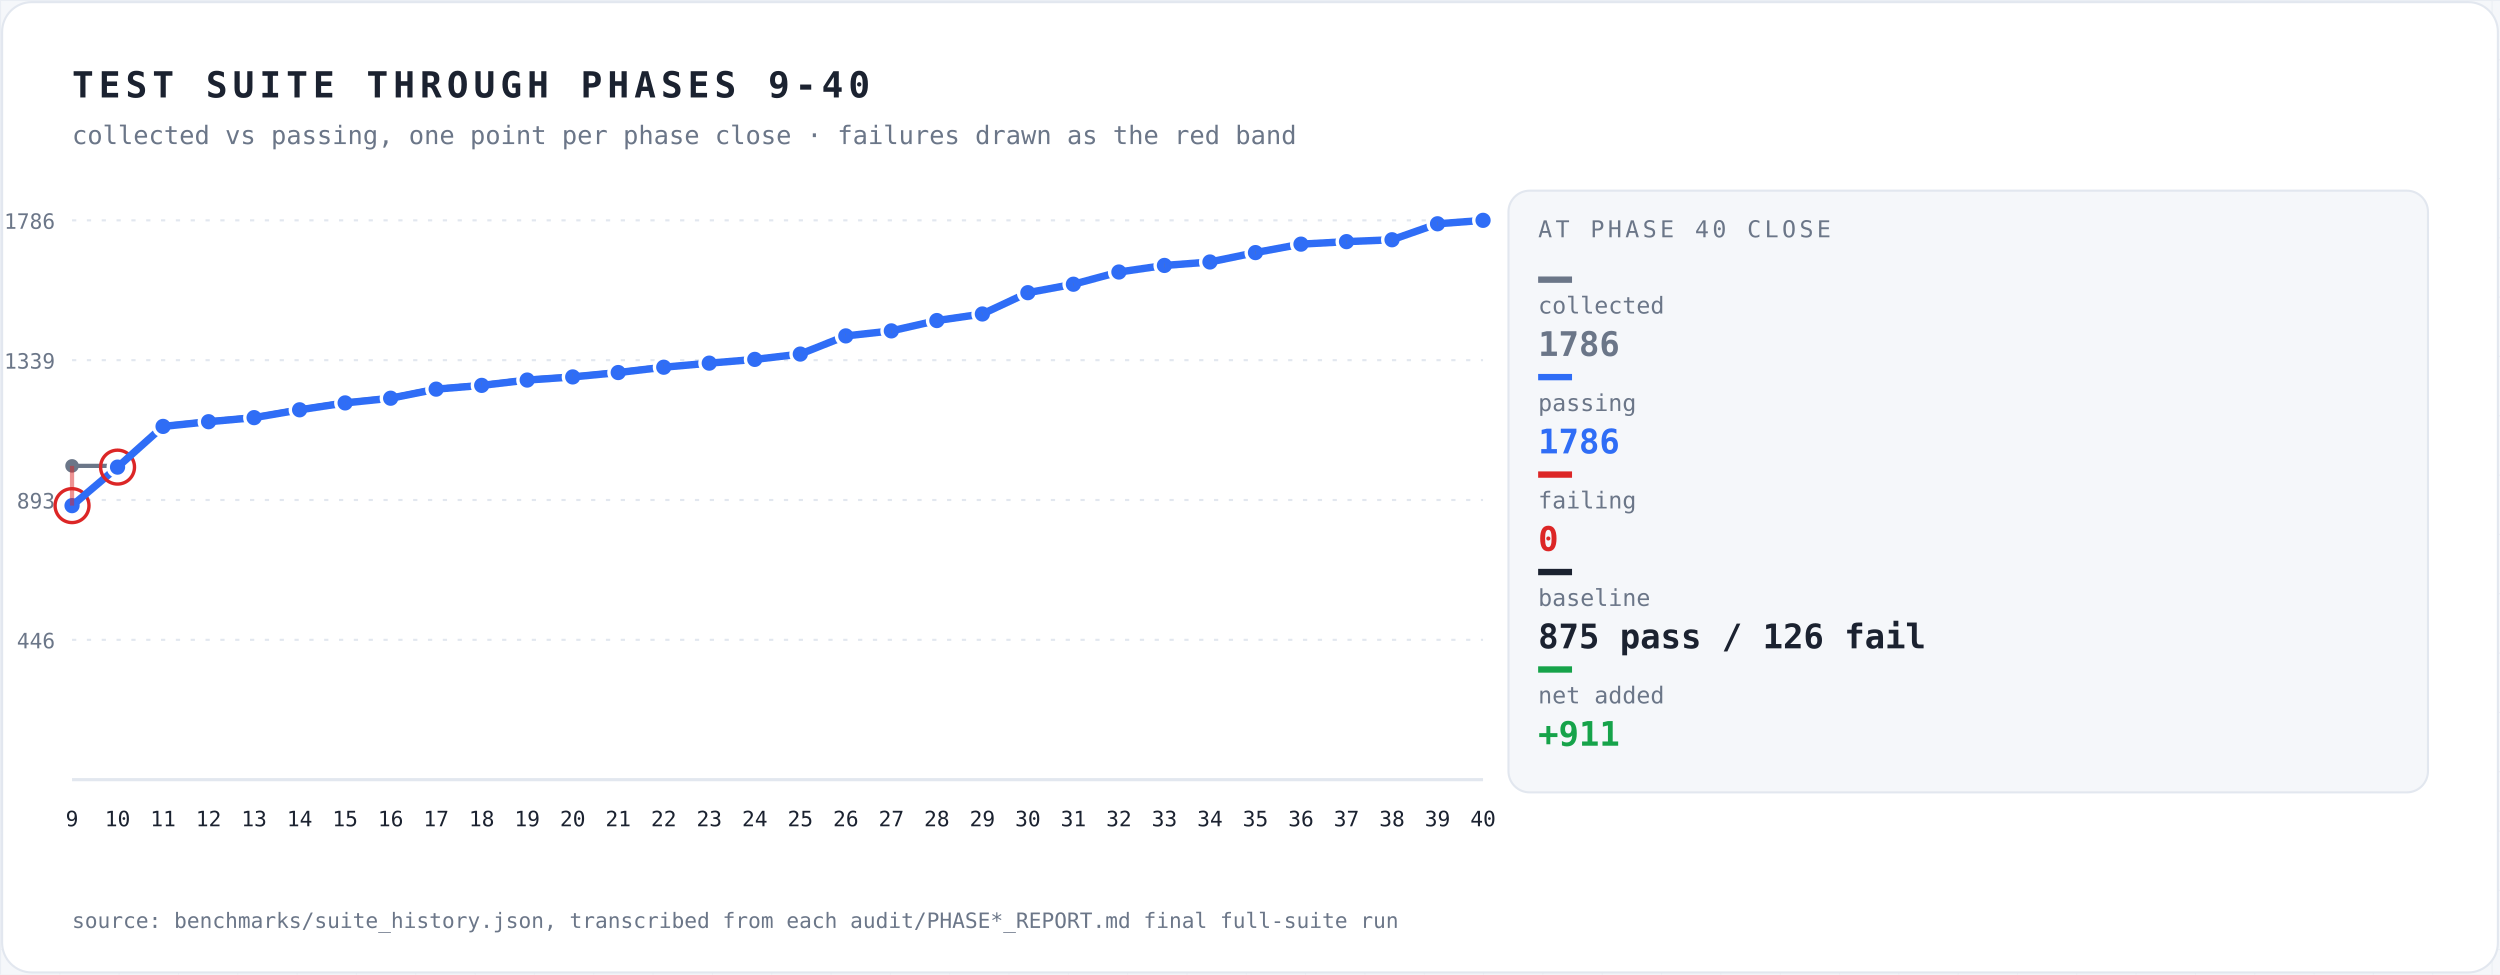
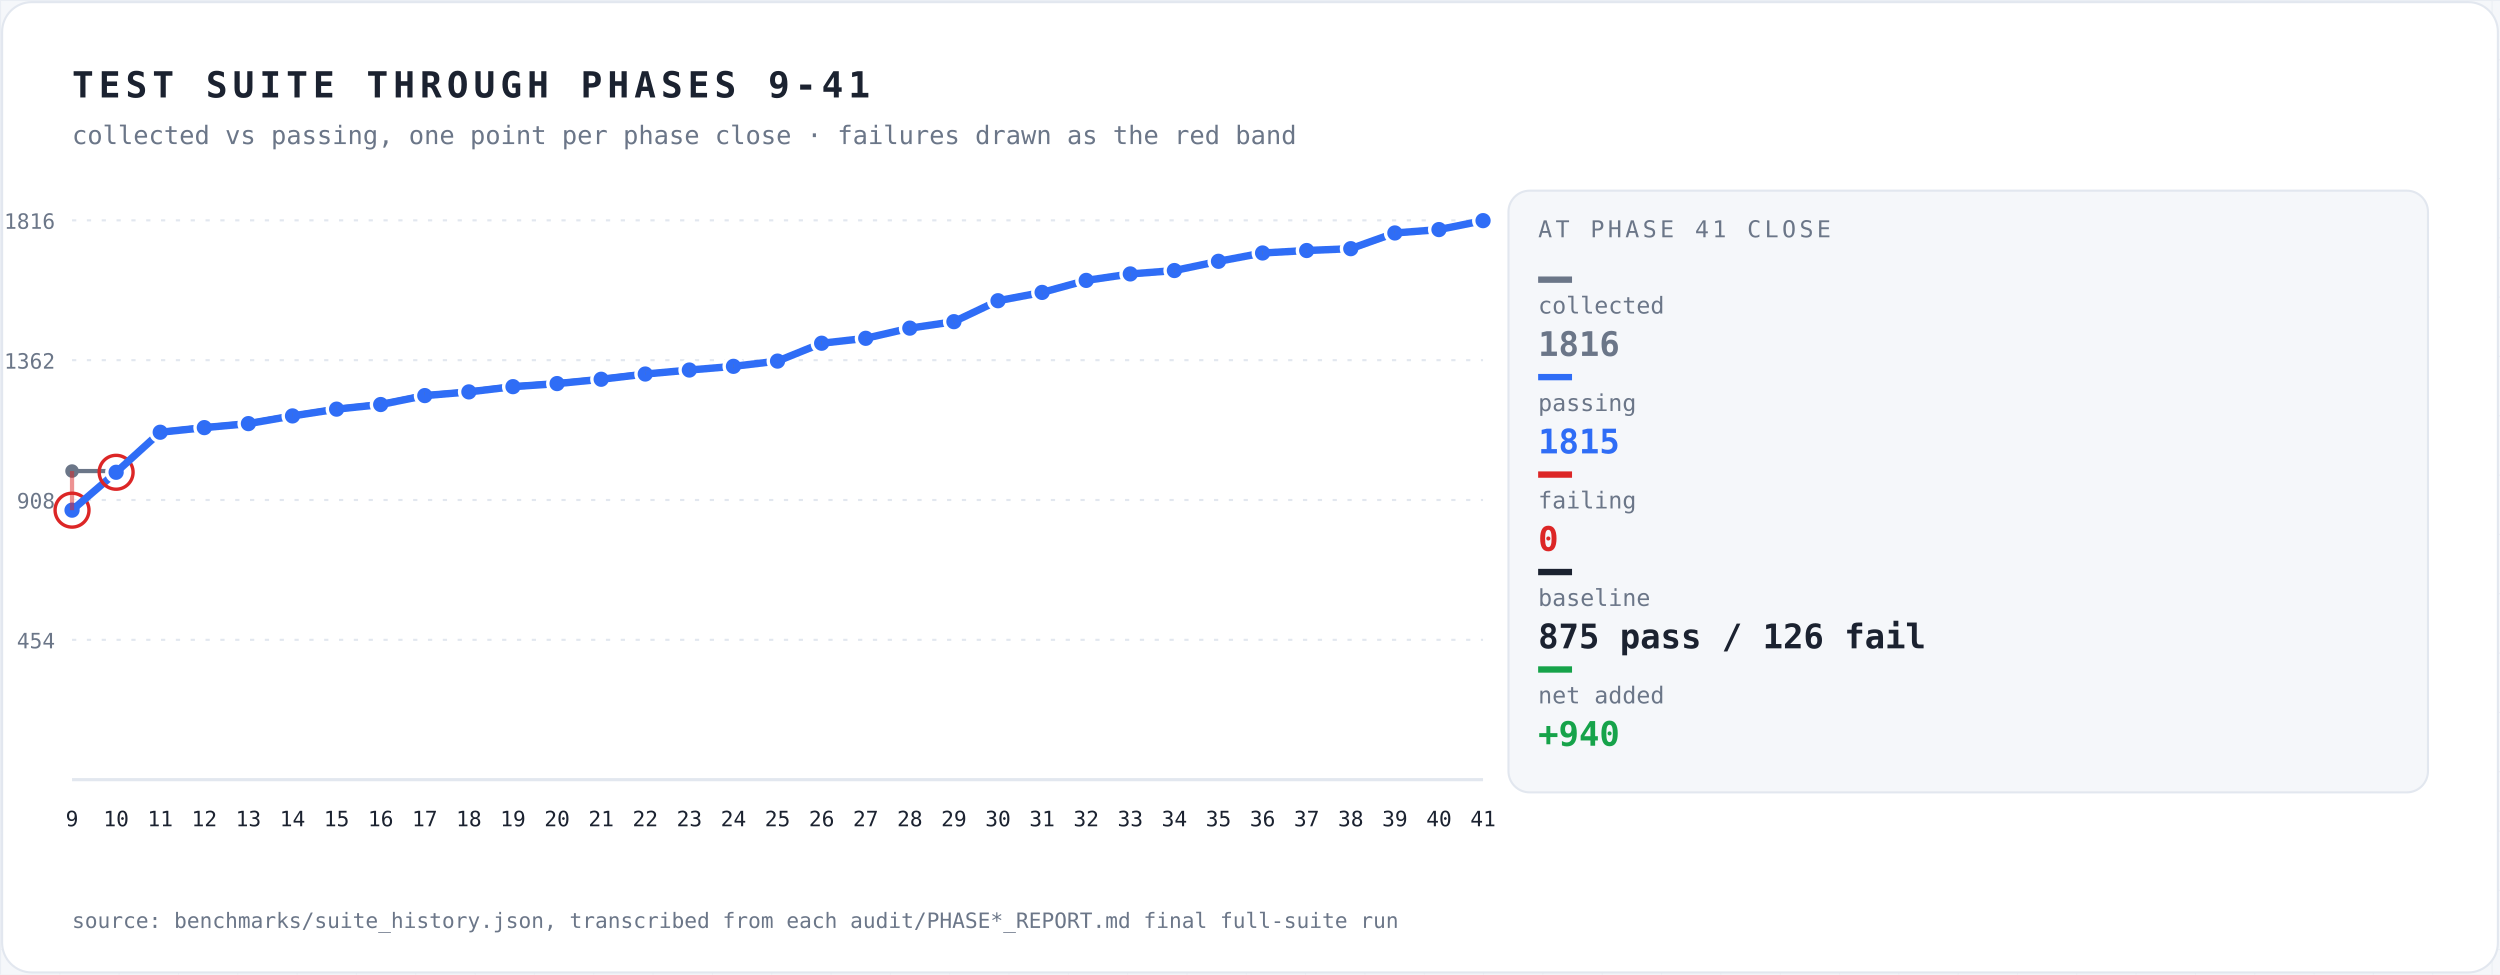
- <svg xmlns="http://www.w3.org/2000/svg" width="1180" height="460" viewBox="0 0 1180 460" role="img" aria-label="TEST SUITE THROUGH PHASES 9-40: collected vs passing, one point per phase close · failures drawn as the red band">
+ <svg xmlns="http://www.w3.org/2000/svg" width="1180" height="460" viewBox="0 0 1180 460" role="img" aria-label="TEST SUITE THROUGH PHASES 9-41: collected vs passing, one point per phase close · failures drawn as the red band">
  <defs>
    <pattern id="grid" width="28" height="28" patternUnits="userSpaceOnUse">
      <path d="M28 0H0v28" fill="none" stroke="#e2e7ef" stroke-width="1" />
    </pattern>
  </defs>
  <rect width="100%" height="100%" fill="#f5f7fa" />
  <rect width="100%" height="100%" fill="url(#grid)" opacity=".55" />
  <rect x="1" y="1" width="1178" height="458" rx="14" fill="#ffffff" stroke="#e2e7ef" />
-   <text x="34" y="46" font-family="ui-monospace, 'SF Mono', Menlo, Consolas, monospace" font-size="17" font-weight="700" letter-spacing="2.4" fill="#1b2230">TEST SUITE THROUGH PHASES 9-40</text>
+   <text x="34" y="46" font-family="ui-monospace, 'SF Mono', Menlo, Consolas, monospace" font-size="17" font-weight="700" letter-spacing="2.4" fill="#1b2230">TEST SUITE THROUGH PHASES 9-41</text>
  <text x="34" y="68" font-family="ui-monospace, 'SF Mono', Menlo, Consolas, monospace" font-size="12" fill="#6b7688">collected vs passing, one point per phase close · failures drawn as the red band</text>
  <line x1="34" y1="368" x2="700" y2="368" stroke="#e2e7ef" stroke-width="1.5" />
  <line x1="34" y1="302.0" x2="700" y2="302.0" stroke="#e2e7ef" stroke-dasharray="2 5" />
-   <text x="26" y="306.0" text-anchor="end" font-family="ui-monospace, 'SF Mono', Menlo, Consolas, monospace" font-size="10" fill="#6b7688">446</text>
+   <text x="26" y="306.0" text-anchor="end" font-family="ui-monospace, 'SF Mono', Menlo, Consolas, monospace" font-size="10" fill="#6b7688">454</text>
  <line x1="34" y1="236.0" x2="700" y2="236.0" stroke="#e2e7ef" stroke-dasharray="2 5" />
-   <text x="26" y="240.0" text-anchor="end" font-family="ui-monospace, 'SF Mono', Menlo, Consolas, monospace" font-size="10" fill="#6b7688">893</text>
+   <text x="26" y="240.0" text-anchor="end" font-family="ui-monospace, 'SF Mono', Menlo, Consolas, monospace" font-size="10" fill="#6b7688">908</text>
  <line x1="34" y1="170.0" x2="700" y2="170.0" stroke="#e2e7ef" stroke-dasharray="2 5" />
-   <text x="26" y="174.0" text-anchor="end" font-family="ui-monospace, 'SF Mono', Menlo, Consolas, monospace" font-size="10" fill="#6b7688">1339</text>
+   <text x="26" y="174.0" text-anchor="end" font-family="ui-monospace, 'SF Mono', Menlo, Consolas, monospace" font-size="10" fill="#6b7688">1362</text>
  <line x1="34" y1="104.0" x2="700" y2="104.0" stroke="#e2e7ef" stroke-dasharray="2 5" />
-   <text x="26" y="108.0" text-anchor="end" font-family="ui-monospace, 'SF Mono', Menlo, Consolas, monospace" font-size="10" fill="#6b7688">1786</text>
-   <circle cx="34.0" cy="219.888" r="3.2" fill="#6b7688" />
-   <circle cx="34.0" cy="238.661" r="4.4" fill="#2f6df6" stroke="#ffffff" stroke-width="1.6" />
-   <circle cx="34.0" cy="238.661" r="8" fill="none" stroke="#dc2626" stroke-width="1.6" />
+   <text x="26" y="108.0" text-anchor="end" font-family="ui-monospace, 'SF Mono', Menlo, Consolas, monospace" font-size="10" fill="#6b7688">1816</text>
+   <circle cx="34.0" cy="222.335" r="3.2" fill="#6b7688" />
+   <circle cx="34.0" cy="240.797" r="4.4" fill="#2f6df6" stroke="#ffffff" stroke-width="1.6" />
+   <circle cx="34.0" cy="240.797" r="8" fill="none" stroke="#dc2626" stroke-width="1.6" />
  <text x="34.0" y="390" text-anchor="middle" font-family="ui-monospace, 'SF Mono', Menlo, Consolas, monospace" font-size="10" fill="#1b2230">9</text>
-   <line x1="34.0" y1="219.888" x2="55.484" y2="219.888" stroke="#6b7688" stroke-width="2" />
-   <line x1="34.0" y1="238.661" x2="55.484" y2="220.479" stroke="#2f6df6" stroke-width="3.5" />
-   <line x1="34.0" y1="219.888" x2="34.0" y2="238.661" stroke="#dc2626" stroke-width="2" opacity=".5" />
-   <circle cx="55.484" cy="219.888" r="3.2" fill="#6b7688" />
-   <circle cx="55.484" cy="220.479" r="4.4" fill="#2f6df6" stroke="#ffffff" stroke-width="1.6" />
-   <circle cx="55.484" cy="220.479" r="8" fill="none" stroke="#dc2626" stroke-width="1.6" />
-   <text x="55.484" y="390" text-anchor="middle" font-family="ui-monospace, 'SF Mono', Menlo, Consolas, monospace" font-size="10" fill="#1b2230">10</text>
-   <line x1="55.484" y1="219.888" x2="76.968" y2="200.672" stroke="#6b7688" stroke-width="2" />
-   <line x1="55.484" y1="220.479" x2="76.968" y2="201.263" stroke="#2f6df6" stroke-width="3.5" />
-   <circle cx="76.968" cy="200.672" r="3.2" fill="#6b7688" />
-   <circle cx="76.968" cy="201.263" r="4.4" fill="#2f6df6" stroke="#ffffff" stroke-width="1.6" />
-   <text x="76.968" y="390" text-anchor="middle" font-family="ui-monospace, 'SF Mono', Menlo, Consolas, monospace" font-size="10" fill="#1b2230">11</text>
-   <line x1="76.968" y1="200.672" x2="98.452" y2="198.455" stroke="#6b7688" stroke-width="2" />
-   <line x1="76.968" y1="201.263" x2="98.452" y2="199.046" stroke="#2f6df6" stroke-width="3.5" />
-   <circle cx="98.452" cy="198.455" r="3.2" fill="#6b7688" />
-   <circle cx="98.452" cy="199.046" r="4.4" fill="#2f6df6" stroke="#ffffff" stroke-width="1.6" />
-   <text x="98.452" y="390" text-anchor="middle" font-family="ui-monospace, 'SF Mono', Menlo, Consolas, monospace" font-size="10" fill="#1b2230">12</text>
-   <line x1="98.452" y1="198.455" x2="119.935" y2="196.533" stroke="#6b7688" stroke-width="2" />
-   <line x1="98.452" y1="199.046" x2="119.935" y2="197.124" stroke="#2f6df6" stroke-width="3.5" />
-   <circle cx="119.935" cy="196.533" r="3.2" fill="#6b7688" />
-   <circle cx="119.935" cy="197.124" r="4.4" fill="#2f6df6" stroke="#ffffff" stroke-width="1.6" />
-   <text x="119.935" y="390" text-anchor="middle" font-family="ui-monospace, 'SF Mono', Menlo, Consolas, monospace" font-size="10" fill="#1b2230">13</text>
-   <line x1="119.935" y1="196.533" x2="141.419" y2="192.838" stroke="#6b7688" stroke-width="2" />
-   <line x1="119.935" y1="197.124" x2="141.419" y2="193.429" stroke="#2f6df6" stroke-width="3.5" />
-   <circle cx="141.419" cy="192.838" r="3.2" fill="#6b7688" />
-   <circle cx="141.419" cy="193.429" r="4.4" fill="#2f6df6" stroke="#ffffff" stroke-width="1.6" />
-   <text x="141.419" y="390" text-anchor="middle" font-family="ui-monospace, 'SF Mono', Menlo, Consolas, monospace" font-size="10" fill="#1b2230">14</text>
-   <line x1="141.419" y1="192.838" x2="162.903" y2="189.586" stroke="#6b7688" stroke-width="2" />
-   <line x1="141.419" y1="193.429" x2="162.903" y2="190.177" stroke="#2f6df6" stroke-width="3.5" />
-   <circle cx="162.903" cy="189.586" r="3.2" fill="#6b7688" />
-   <circle cx="162.903" cy="190.177" r="4.4" fill="#2f6df6" stroke="#ffffff" stroke-width="1.6" />
-   <text x="162.903" y="390" text-anchor="middle" font-family="ui-monospace, 'SF Mono', Menlo, Consolas, monospace" font-size="10" fill="#1b2230">15</text>
-   <line x1="162.903" y1="189.586" x2="184.387" y2="187.368" stroke="#6b7688" stroke-width="2" />
-   <line x1="162.903" y1="190.177" x2="184.387" y2="187.96" stroke="#2f6df6" stroke-width="3.5" />
-   <circle cx="184.387" cy="187.368" r="3.2" fill="#6b7688" />
-   <circle cx="184.387" cy="187.96" r="4.4" fill="#2f6df6" stroke="#ffffff" stroke-width="1.6" />
-   <text x="184.387" y="390" text-anchor="middle" font-family="ui-monospace, 'SF Mono', Menlo, Consolas, monospace" font-size="10" fill="#1b2230">16</text>
-   <line x1="184.387" y1="187.368" x2="205.871" y2="183.082" stroke="#6b7688" stroke-width="2" />
-   <line x1="184.387" y1="187.96" x2="205.871" y2="183.673" stroke="#2f6df6" stroke-width="3.5" />
-   <circle cx="205.871" cy="183.082" r="3.2" fill="#6b7688" />
-   <circle cx="205.871" cy="183.673" r="4.4" fill="#2f6df6" stroke="#ffffff" stroke-width="1.6" />
-   <text x="205.871" y="390" text-anchor="middle" font-family="ui-monospace, 'SF Mono', Menlo, Consolas, monospace" font-size="10" fill="#1b2230">17</text>
-   <line x1="205.871" y1="183.082" x2="227.355" y2="181.308" stroke="#6b7688" stroke-width="2" />
-   <line x1="205.871" y1="183.673" x2="227.355" y2="181.899" stroke="#2f6df6" stroke-width="3.5" />
-   <circle cx="227.355" cy="181.308" r="3.2" fill="#6b7688" />
-   <circle cx="227.355" cy="181.899" r="4.4" fill="#2f6df6" stroke="#ffffff" stroke-width="1.6" />
-   <text x="227.355" y="390" text-anchor="middle" font-family="ui-monospace, 'SF Mono', Menlo, Consolas, monospace" font-size="10" fill="#1b2230">18</text>
-   <line x1="227.355" y1="181.308" x2="248.839" y2="178.795" stroke="#6b7688" stroke-width="2" />
-   <line x1="227.355" y1="181.899" x2="248.839" y2="179.386" stroke="#2f6df6" stroke-width="3.5" />
-   <circle cx="248.839" cy="178.795" r="3.2" fill="#6b7688" />
-   <circle cx="248.839" cy="179.386" r="4.4" fill="#2f6df6" stroke="#ffffff" stroke-width="1.6" />
-   <text x="248.839" y="390" text-anchor="middle" font-family="ui-monospace, 'SF Mono', Menlo, Consolas, monospace" font-size="10" fill="#1b2230">19</text>
-   <line x1="248.839" y1="178.795" x2="270.323" y2="177.317" stroke="#6b7688" stroke-width="2" />
-   <line x1="248.839" y1="179.386" x2="270.323" y2="177.908" stroke="#2f6df6" stroke-width="3.5" />
-   <circle cx="270.323" cy="177.317" r="3.2" fill="#6b7688" />
-   <circle cx="270.323" cy="177.908" r="4.4" fill="#2f6df6" stroke="#ffffff" stroke-width="1.6" />
-   <text x="270.323" y="390" text-anchor="middle" font-family="ui-monospace, 'SF Mono', Menlo, Consolas, monospace" font-size="10" fill="#1b2230">20</text>
-   <line x1="270.323" y1="177.317" x2="291.806" y2="175.247" stroke="#6b7688" stroke-width="2" />
-   <line x1="270.323" y1="177.908" x2="291.806" y2="175.839" stroke="#2f6df6" stroke-width="3.5" />
-   <circle cx="291.806" cy="175.247" r="3.2" fill="#6b7688" />
-   <circle cx="291.806" cy="175.839" r="4.4" fill="#2f6df6" stroke="#ffffff" stroke-width="1.6" />
-   <text x="291.806" y="390" text-anchor="middle" font-family="ui-monospace, 'SF Mono', Menlo, Consolas, monospace" font-size="10" fill="#1b2230">21</text>
-   <line x1="291.806" y1="175.247" x2="313.29" y2="172.735" stroke="#6b7688" stroke-width="2" />
-   <line x1="291.806" y1="175.839" x2="313.29" y2="173.326" stroke="#2f6df6" stroke-width="3.5" />
-   <circle cx="313.29" cy="172.735" r="3.2" fill="#6b7688" />
-   <circle cx="313.29" cy="173.326" r="4.4" fill="#2f6df6" stroke="#ffffff" stroke-width="1.6" />
-   <text x="313.29" y="390" text-anchor="middle" font-family="ui-monospace, 'SF Mono', Menlo, Consolas, monospace" font-size="10" fill="#1b2230">22</text>
-   <line x1="313.29" y1="172.735" x2="334.774" y2="171.256" stroke="#6b7688" stroke-width="2" />
-   <line x1="313.29" y1="173.326" x2="334.774" y2="171.404" stroke="#2f6df6" stroke-width="3.5" />
-   <circle cx="334.774" cy="171.256" r="3.2" fill="#6b7688" />
-   <circle cx="334.774" cy="171.404" r="4.4" fill="#2f6df6" stroke="#ffffff" stroke-width="1.6" />
-   <text x="334.774" y="390" text-anchor="middle" font-family="ui-monospace, 'SF Mono', Menlo, Consolas, monospace" font-size="10" fill="#1b2230">23</text>
-   <line x1="334.774" y1="171.256" x2="356.258" y2="169.483" stroke="#6b7688" stroke-width="2" />
-   <line x1="334.774" y1="171.404" x2="356.258" y2="169.63" stroke="#2f6df6" stroke-width="3.5" />
-   <circle cx="356.258" cy="169.483" r="3.2" fill="#6b7688" />
-   <circle cx="356.258" cy="169.63" r="4.4" fill="#2f6df6" stroke="#ffffff" stroke-width="1.6" />
-   <text x="356.258" y="390" text-anchor="middle" font-family="ui-monospace, 'SF Mono', Menlo, Consolas, monospace" font-size="10" fill="#1b2230">24</text>
-   <line x1="356.258" y1="169.483" x2="377.742" y2="166.97" stroke="#6b7688" stroke-width="2" />
-   <line x1="356.258" y1="169.63" x2="377.742" y2="167.118" stroke="#2f6df6" stroke-width="3.5" />
-   <circle cx="377.742" cy="166.97" r="3.2" fill="#6b7688" />
-   <circle cx="377.742" cy="167.118" r="4.4" fill="#2f6df6" stroke="#ffffff" stroke-width="1.6" />
-   <text x="377.742" y="390" text-anchor="middle" font-family="ui-monospace, 'SF Mono', Menlo, Consolas, monospace" font-size="10" fill="#1b2230">25</text>
-   <line x1="377.742" y1="166.97" x2="399.226" y2="158.544" stroke="#6b7688" stroke-width="2" />
-   <line x1="377.742" y1="167.118" x2="399.226" y2="158.544" stroke="#2f6df6" stroke-width="3.5" />
-   <circle cx="399.226" cy="158.544" r="3.2" fill="#6b7688" />
-   <circle cx="399.226" cy="158.544" r="4.4" fill="#2f6df6" stroke="#ffffff" stroke-width="1.6" />
-   <text x="399.226" y="390" text-anchor="middle" font-family="ui-monospace, 'SF Mono', Menlo, Consolas, monospace" font-size="10" fill="#1b2230">26</text>
-   <line x1="399.226" y1="158.544" x2="420.71" y2="156.179" stroke="#6b7688" stroke-width="2" />
-   <line x1="399.226" y1="158.544" x2="420.71" y2="156.179" stroke="#2f6df6" stroke-width="3.5" />
-   <circle cx="420.71" cy="156.179" r="3.2" fill="#6b7688" />
-   <circle cx="420.71" cy="156.179" r="4.4" fill="#2f6df6" stroke="#ffffff" stroke-width="1.6" />
-   <text x="420.71" y="390" text-anchor="middle" font-family="ui-monospace, 'SF Mono', Menlo, Consolas, monospace" font-size="10" fill="#1b2230">27</text>
-   <line x1="420.71" y1="156.179" x2="442.194" y2="151.301" stroke="#6b7688" stroke-width="2" />
-   <line x1="420.71" y1="156.179" x2="442.194" y2="151.301" stroke="#2f6df6" stroke-width="3.5" />
-   <circle cx="442.194" cy="151.301" r="3.2" fill="#6b7688" />
-   <circle cx="442.194" cy="151.301" r="4.4" fill="#2f6df6" stroke="#ffffff" stroke-width="1.6" />
-   <text x="442.194" y="390" text-anchor="middle" font-family="ui-monospace, 'SF Mono', Menlo, Consolas, monospace" font-size="10" fill="#1b2230">28</text>
-   <line x1="442.194" y1="151.301" x2="463.677" y2="148.197" stroke="#6b7688" stroke-width="2" />
-   <line x1="442.194" y1="151.301" x2="463.677" y2="148.197" stroke="#2f6df6" stroke-width="3.5" />
-   <circle cx="463.677" cy="148.197" r="3.2" fill="#6b7688" />
-   <circle cx="463.677" cy="148.197" r="4.4" fill="#2f6df6" stroke="#ffffff" stroke-width="1.6" />
-   <text x="463.677" y="390" text-anchor="middle" font-family="ui-monospace, 'SF Mono', Menlo, Consolas, monospace" font-size="10" fill="#1b2230">29</text>
-   <line x1="463.677" y1="148.197" x2="485.161" y2="138.146" stroke="#6b7688" stroke-width="2" />
-   <line x1="463.677" y1="148.197" x2="485.161" y2="138.146" stroke="#2f6df6" stroke-width="3.5" />
-   <circle cx="485.161" cy="138.146" r="3.2" fill="#6b7688" />
-   <circle cx="485.161" cy="138.146" r="4.4" fill="#2f6df6" stroke="#ffffff" stroke-width="1.6" />
-   <text x="485.161" y="390" text-anchor="middle" font-family="ui-monospace, 'SF Mono', Menlo, Consolas, monospace" font-size="10" fill="#1b2230">30</text>
-   <line x1="485.161" y1="138.146" x2="506.645" y2="134.155" stroke="#6b7688" stroke-width="2" />
-   <line x1="485.161" y1="138.146" x2="506.645" y2="134.155" stroke="#2f6df6" stroke-width="3.5" />
-   <circle cx="506.645" cy="134.155" r="3.2" fill="#6b7688" />
-   <circle cx="506.645" cy="134.155" r="4.4" fill="#2f6df6" stroke="#ffffff" stroke-width="1.6" />
-   <text x="506.645" y="390" text-anchor="middle" font-family="ui-monospace, 'SF Mono', Menlo, Consolas, monospace" font-size="10" fill="#1b2230">31</text>
-   <line x1="506.645" y1="134.155" x2="528.129" y2="128.39" stroke="#6b7688" stroke-width="2" />
-   <line x1="506.645" y1="134.155" x2="528.129" y2="128.39" stroke="#2f6df6" stroke-width="3.5" />
-   <circle cx="528.129" cy="128.39" r="3.2" fill="#6b7688" />
-   <circle cx="528.129" cy="128.39" r="4.4" fill="#2f6df6" stroke="#ffffff" stroke-width="1.6" />
-   <text x="528.129" y="390" text-anchor="middle" font-family="ui-monospace, 'SF Mono', Menlo, Consolas, monospace" font-size="10" fill="#1b2230">32</text>
-   <line x1="528.129" y1="128.39" x2="549.613" y2="125.286" stroke="#6b7688" stroke-width="2" />
-   <line x1="528.129" y1="128.39" x2="549.613" y2="125.286" stroke="#2f6df6" stroke-width="3.5" />
-   <circle cx="549.613" cy="125.286" r="3.2" fill="#6b7688" />
-   <circle cx="549.613" cy="125.286" r="4.4" fill="#2f6df6" stroke="#ffffff" stroke-width="1.6" />
-   <text x="549.613" y="390" text-anchor="middle" font-family="ui-monospace, 'SF Mono', Menlo, Consolas, monospace" font-size="10" fill="#1b2230">33</text>
-   <line x1="549.613" y1="125.286" x2="571.097" y2="123.66" stroke="#6b7688" stroke-width="2" />
-   <line x1="549.613" y1="125.286" x2="571.097" y2="123.66" stroke="#2f6df6" stroke-width="3.5" />
-   <circle cx="571.097" cy="123.66" r="3.2" fill="#6b7688" />
-   <circle cx="571.097" cy="123.66" r="4.4" fill="#2f6df6" stroke="#ffffff" stroke-width="1.6" />
-   <text x="571.097" y="390" text-anchor="middle" font-family="ui-monospace, 'SF Mono', Menlo, Consolas, monospace" font-size="10" fill="#1b2230">34</text>
-   <line x1="571.097" y1="123.66" x2="592.581" y2="119.225" stroke="#6b7688" stroke-width="2" />
-   <line x1="571.097" y1="123.66" x2="592.581" y2="119.225" stroke="#2f6df6" stroke-width="3.5" />
-   <circle cx="592.581" cy="119.225" r="3.2" fill="#6b7688" />
-   <circle cx="592.581" cy="119.225" r="4.4" fill="#2f6df6" stroke="#ffffff" stroke-width="1.6" />
-   <text x="592.581" y="390" text-anchor="middle" font-family="ui-monospace, 'SF Mono', Menlo, Consolas, monospace" font-size="10" fill="#1b2230">35</text>
-   <line x1="592.581" y1="119.225" x2="614.065" y2="115.234" stroke="#6b7688" stroke-width="2" />
-   <line x1="592.581" y1="119.225" x2="614.065" y2="115.234" stroke="#2f6df6" stroke-width="3.5" />
-   <circle cx="614.065" cy="115.234" r="3.2" fill="#6b7688" />
-   <circle cx="614.065" cy="115.234" r="4.4" fill="#2f6df6" stroke="#ffffff" stroke-width="1.6" />
-   <text x="614.065" y="390" text-anchor="middle" font-family="ui-monospace, 'SF Mono', Menlo, Consolas, monospace" font-size="10" fill="#1b2230">36</text>
-   <line x1="614.065" y1="115.234" x2="635.548" y2="114.052" stroke="#6b7688" stroke-width="2" />
-   <line x1="614.065" y1="115.234" x2="635.548" y2="114.052" stroke="#2f6df6" stroke-width="3.5" />
-   <circle cx="635.548" cy="114.052" r="3.2" fill="#6b7688" />
-   <circle cx="635.548" cy="114.052" r="4.4" fill="#2f6df6" stroke="#ffffff" stroke-width="1.6" />
-   <text x="635.548" y="390" text-anchor="middle" font-family="ui-monospace, 'SF Mono', Menlo, Consolas, monospace" font-size="10" fill="#1b2230">37</text>
-   <line x1="635.548" y1="114.052" x2="657.032" y2="113.165" stroke="#6b7688" stroke-width="2" />
-   <line x1="635.548" y1="114.052" x2="657.032" y2="113.165" stroke="#2f6df6" stroke-width="3.5" />
-   <circle cx="657.032" cy="113.165" r="3.2" fill="#6b7688" />
-   <circle cx="657.032" cy="113.165" r="4.4" fill="#2f6df6" stroke="#ffffff" stroke-width="1.6" />
-   <text x="657.032" y="390" text-anchor="middle" font-family="ui-monospace, 'SF Mono', Menlo, Consolas, monospace" font-size="10" fill="#1b2230">38</text>
-   <line x1="657.032" y1="113.165" x2="678.516" y2="105.626" stroke="#6b7688" stroke-width="2" />
-   <line x1="657.032" y1="113.165" x2="678.516" y2="105.626" stroke="#2f6df6" stroke-width="3.5" />
-   <circle cx="678.516" cy="105.626" r="3.2" fill="#6b7688" />
-   <circle cx="678.516" cy="105.626" r="4.4" fill="#2f6df6" stroke="#ffffff" stroke-width="1.6" />
-   <text x="678.516" y="390" text-anchor="middle" font-family="ui-monospace, 'SF Mono', Menlo, Consolas, monospace" font-size="10" fill="#1b2230">39</text>
-   <line x1="678.516" y1="105.626" x2="700.0" y2="104.0" stroke="#6b7688" stroke-width="2" />
-   <line x1="678.516" y1="105.626" x2="700.0" y2="104.0" stroke="#2f6df6" stroke-width="3.5" />
+   <line x1="34.0" y1="222.335" x2="54.812" y2="222.335" stroke="#6b7688" stroke-width="2" />
+   <line x1="34.0" y1="240.797" x2="54.812" y2="222.916" stroke="#2f6df6" stroke-width="3.5" />
+   <line x1="34.0" y1="222.335" x2="34.0" y2="240.797" stroke="#dc2626" stroke-width="2" opacity=".5" />
+   <circle cx="54.812" cy="222.335" r="3.2" fill="#6b7688" />
+   <circle cx="54.812" cy="222.916" r="4.4" fill="#2f6df6" stroke="#ffffff" stroke-width="1.6" />
+   <circle cx="54.812" cy="222.916" r="8" fill="none" stroke="#dc2626" stroke-width="1.6" />
+   <text x="54.812" y="390" text-anchor="middle" font-family="ui-monospace, 'SF Mono', Menlo, Consolas, monospace" font-size="10" fill="#1b2230">10</text>
+   <line x1="54.812" y1="222.335" x2="75.625" y2="203.436" stroke="#6b7688" stroke-width="2" />
+   <line x1="54.812" y1="222.916" x2="75.625" y2="204.018" stroke="#2f6df6" stroke-width="3.5" />
+   <circle cx="75.625" cy="203.436" r="3.2" fill="#6b7688" />
+   <circle cx="75.625" cy="204.018" r="4.4" fill="#2f6df6" stroke="#ffffff" stroke-width="1.6" />
+   <text x="75.625" y="390" text-anchor="middle" font-family="ui-monospace, 'SF Mono', Menlo, Consolas, monospace" font-size="10" fill="#1b2230">11</text>
+   <line x1="75.625" y1="203.436" x2="96.438" y2="201.256" stroke="#6b7688" stroke-width="2" />
+   <line x1="75.625" y1="204.018" x2="96.438" y2="201.837" stroke="#2f6df6" stroke-width="3.5" />
+   <circle cx="96.438" cy="201.256" r="3.2" fill="#6b7688" />
+   <circle cx="96.438" cy="201.837" r="4.4" fill="#2f6df6" stroke="#ffffff" stroke-width="1.6" />
+   <text x="96.438" y="390" text-anchor="middle" font-family="ui-monospace, 'SF Mono', Menlo, Consolas, monospace" font-size="10" fill="#1b2230">12</text>
+   <line x1="96.438" y1="201.256" x2="117.25" y2="199.366" stroke="#6b7688" stroke-width="2" />
+   <line x1="96.438" y1="201.837" x2="117.25" y2="199.947" stroke="#2f6df6" stroke-width="3.5" />
+   <circle cx="117.25" cy="199.366" r="3.2" fill="#6b7688" />
+   <circle cx="117.25" cy="199.947" r="4.4" fill="#2f6df6" stroke="#ffffff" stroke-width="1.6" />
+   <text x="117.25" y="390" text-anchor="middle" font-family="ui-monospace, 'SF Mono', Menlo, Consolas, monospace" font-size="10" fill="#1b2230">13</text>
+   <line x1="117.25" y1="199.366" x2="138.062" y2="195.731" stroke="#6b7688" stroke-width="2" />
+   <line x1="117.25" y1="199.947" x2="138.062" y2="196.313" stroke="#2f6df6" stroke-width="3.5" />
+   <circle cx="138.062" cy="195.731" r="3.2" fill="#6b7688" />
+   <circle cx="138.062" cy="196.313" r="4.4" fill="#2f6df6" stroke="#ffffff" stroke-width="1.6" />
+   <text x="138.062" y="390" text-anchor="middle" font-family="ui-monospace, 'SF Mono', Menlo, Consolas, monospace" font-size="10" fill="#1b2230">14</text>
+   <line x1="138.062" y1="195.731" x2="158.875" y2="192.533" stroke="#6b7688" stroke-width="2" />
+   <line x1="138.062" y1="196.313" x2="158.875" y2="193.115" stroke="#2f6df6" stroke-width="3.5" />
+   <circle cx="158.875" cy="192.533" r="3.2" fill="#6b7688" />
+   <circle cx="158.875" cy="193.115" r="4.4" fill="#2f6df6" stroke="#ffffff" stroke-width="1.6" />
+   <text x="158.875" y="390" text-anchor="middle" font-family="ui-monospace, 'SF Mono', Menlo, Consolas, monospace" font-size="10" fill="#1b2230">15</text>
+   <line x1="158.875" y1="192.533" x2="179.688" y2="190.352" stroke="#6b7688" stroke-width="2" />
+   <line x1="158.875" y1="193.115" x2="179.688" y2="190.934" stroke="#2f6df6" stroke-width="3.5" />
+   <circle cx="179.688" cy="190.352" r="3.2" fill="#6b7688" />
+   <circle cx="179.688" cy="190.934" r="4.4" fill="#2f6df6" stroke="#ffffff" stroke-width="1.6" />
+   <text x="179.688" y="390" text-anchor="middle" font-family="ui-monospace, 'SF Mono', Menlo, Consolas, monospace" font-size="10" fill="#1b2230">16</text>
+   <line x1="179.688" y1="190.352" x2="200.5" y2="186.137" stroke="#6b7688" stroke-width="2" />
+   <line x1="179.688" y1="190.934" x2="200.5" y2="186.718" stroke="#2f6df6" stroke-width="3.5" />
+   <circle cx="200.5" cy="186.137" r="3.2" fill="#6b7688" />
+   <circle cx="200.5" cy="186.718" r="4.4" fill="#2f6df6" stroke="#ffffff" stroke-width="1.6" />
+   <text x="200.5" y="390" text-anchor="middle" font-family="ui-monospace, 'SF Mono', Menlo, Consolas, monospace" font-size="10" fill="#1b2230">17</text>
+   <line x1="200.5" y1="186.137" x2="221.312" y2="184.392" stroke="#6b7688" stroke-width="2" />
+   <line x1="200.5" y1="186.718" x2="221.312" y2="184.974" stroke="#2f6df6" stroke-width="3.5" />
+   <circle cx="221.312" cy="184.392" r="3.2" fill="#6b7688" />
+   <circle cx="221.312" cy="184.974" r="4.4" fill="#2f6df6" stroke="#ffffff" stroke-width="1.6" />
+   <text x="221.312" y="390" text-anchor="middle" font-family="ui-monospace, 'SF Mono', Menlo, Consolas, monospace" font-size="10" fill="#1b2230">18</text>
+   <line x1="221.312" y1="184.392" x2="242.125" y2="181.921" stroke="#6b7688" stroke-width="2" />
+   <line x1="221.312" y1="184.974" x2="242.125" y2="182.502" stroke="#2f6df6" stroke-width="3.5" />
+   <circle cx="242.125" cy="181.921" r="3.2" fill="#6b7688" />
+   <circle cx="242.125" cy="182.502" r="4.4" fill="#2f6df6" stroke="#ffffff" stroke-width="1.6" />
+   <text x="242.125" y="390" text-anchor="middle" font-family="ui-monospace, 'SF Mono', Menlo, Consolas, monospace" font-size="10" fill="#1b2230">19</text>
+   <line x1="242.125" y1="181.921" x2="262.938" y2="180.467" stroke="#6b7688" stroke-width="2" />
+   <line x1="242.125" y1="182.502" x2="262.938" y2="181.048" stroke="#2f6df6" stroke-width="3.5" />
+   <circle cx="262.938" cy="180.467" r="3.2" fill="#6b7688" />
+   <circle cx="262.938" cy="181.048" r="4.4" fill="#2f6df6" stroke="#ffffff" stroke-width="1.6" />
+   <text x="262.938" y="390" text-anchor="middle" font-family="ui-monospace, 'SF Mono', Menlo, Consolas, monospace" font-size="10" fill="#1b2230">20</text>
+   <line x1="262.938" y1="180.467" x2="283.75" y2="178.432" stroke="#6b7688" stroke-width="2" />
+   <line x1="262.938" y1="181.048" x2="283.75" y2="179.013" stroke="#2f6df6" stroke-width="3.5" />
+   <circle cx="283.75" cy="178.432" r="3.2" fill="#6b7688" />
+   <circle cx="283.75" cy="179.013" r="4.4" fill="#2f6df6" stroke="#ffffff" stroke-width="1.6" />
+   <text x="283.75" y="390" text-anchor="middle" font-family="ui-monospace, 'SF Mono', Menlo, Consolas, monospace" font-size="10" fill="#1b2230">21</text>
+   <line x1="283.75" y1="178.432" x2="304.562" y2="175.96" stroke="#6b7688" stroke-width="2" />
+   <line x1="283.75" y1="179.013" x2="304.562" y2="176.542" stroke="#2f6df6" stroke-width="3.5" />
+   <circle cx="304.562" cy="175.96" r="3.2" fill="#6b7688" />
+   <circle cx="304.562" cy="176.542" r="4.4" fill="#2f6df6" stroke="#ffffff" stroke-width="1.6" />
+   <text x="304.562" y="390" text-anchor="middle" font-family="ui-monospace, 'SF Mono', Menlo, Consolas, monospace" font-size="10" fill="#1b2230">22</text>
+   <line x1="304.562" y1="175.96" x2="325.375" y2="174.507" stroke="#6b7688" stroke-width="2" />
+   <line x1="304.562" y1="176.542" x2="325.375" y2="174.652" stroke="#2f6df6" stroke-width="3.5" />
+   <circle cx="325.375" cy="174.507" r="3.2" fill="#6b7688" />
+   <circle cx="325.375" cy="174.652" r="4.4" fill="#2f6df6" stroke="#ffffff" stroke-width="1.6" />
+   <text x="325.375" y="390" text-anchor="middle" font-family="ui-monospace, 'SF Mono', Menlo, Consolas, monospace" font-size="10" fill="#1b2230">23</text>
+   <line x1="325.375" y1="174.507" x2="346.188" y2="172.762" stroke="#6b7688" stroke-width="2" />
+   <line x1="325.375" y1="174.652" x2="346.188" y2="172.907" stroke="#2f6df6" stroke-width="3.5" />
+   <circle cx="346.188" cy="172.762" r="3.2" fill="#6b7688" />
+   <circle cx="346.188" cy="172.907" r="4.4" fill="#2f6df6" stroke="#ffffff" stroke-width="1.6" />
+   <text x="346.188" y="390" text-anchor="middle" font-family="ui-monospace, 'SF Mono', Menlo, Consolas, monospace" font-size="10" fill="#1b2230">24</text>
+   <line x1="346.188" y1="172.762" x2="367.0" y2="170.291" stroke="#6b7688" stroke-width="2" />
+   <line x1="346.188" y1="172.907" x2="367.0" y2="170.436" stroke="#2f6df6" stroke-width="3.5" />
+   <circle cx="367.0" cy="170.291" r="3.2" fill="#6b7688" />
+   <circle cx="367.0" cy="170.436" r="4.4" fill="#2f6df6" stroke="#ffffff" stroke-width="1.6" />
+   <text x="367.0" y="390" text-anchor="middle" font-family="ui-monospace, 'SF Mono', Menlo, Consolas, monospace" font-size="10" fill="#1b2230">25</text>
+   <line x1="367.0" y1="170.291" x2="387.812" y2="162.004" stroke="#6b7688" stroke-width="2" />
+   <line x1="367.0" y1="170.436" x2="387.812" y2="162.004" stroke="#2f6df6" stroke-width="3.5" />
+   <circle cx="387.812" cy="162.004" r="3.2" fill="#6b7688" />
+   <circle cx="387.812" cy="162.004" r="4.4" fill="#2f6df6" stroke="#ffffff" stroke-width="1.6" />
+   <text x="387.812" y="390" text-anchor="middle" font-family="ui-monospace, 'SF Mono', Menlo, Consolas, monospace" font-size="10" fill="#1b2230">26</text>
+   <line x1="387.812" y1="162.004" x2="408.625" y2="159.678" stroke="#6b7688" stroke-width="2" />
+   <line x1="387.812" y1="162.004" x2="408.625" y2="159.678" stroke="#2f6df6" stroke-width="3.5" />
+   <circle cx="408.625" cy="159.678" r="3.2" fill="#6b7688" />
+   <circle cx="408.625" cy="159.678" r="4.4" fill="#2f6df6" stroke="#ffffff" stroke-width="1.6" />
+   <text x="408.625" y="390" text-anchor="middle" font-family="ui-monospace, 'SF Mono', Menlo, Consolas, monospace" font-size="10" fill="#1b2230">27</text>
+   <line x1="408.625" y1="159.678" x2="429.438" y2="154.881" stroke="#6b7688" stroke-width="2" />
+   <line x1="408.625" y1="159.678" x2="429.438" y2="154.881" stroke="#2f6df6" stroke-width="3.5" />
+   <circle cx="429.438" cy="154.881" r="3.2" fill="#6b7688" />
+   <circle cx="429.438" cy="154.881" r="4.4" fill="#2f6df6" stroke="#ffffff" stroke-width="1.6" />
+   <text x="429.438" y="390" text-anchor="middle" font-family="ui-monospace, 'SF Mono', Menlo, Consolas, monospace" font-size="10" fill="#1b2230">28</text>
+   <line x1="429.438" y1="154.881" x2="450.25" y2="151.828" stroke="#6b7688" stroke-width="2" />
+   <line x1="429.438" y1="154.881" x2="450.25" y2="151.828" stroke="#2f6df6" stroke-width="3.5" />
+   <circle cx="450.25" cy="151.828" r="3.2" fill="#6b7688" />
+   <circle cx="450.25" cy="151.828" r="4.4" fill="#2f6df6" stroke="#ffffff" stroke-width="1.6" />
+   <text x="450.25" y="390" text-anchor="middle" font-family="ui-monospace, 'SF Mono', Menlo, Consolas, monospace" font-size="10" fill="#1b2230">29</text>
+   <line x1="450.25" y1="151.828" x2="471.062" y2="141.943" stroke="#6b7688" stroke-width="2" />
+   <line x1="450.25" y1="151.828" x2="471.062" y2="141.943" stroke="#2f6df6" stroke-width="3.5" />
+   <circle cx="471.062" cy="141.943" r="3.2" fill="#6b7688" />
+   <circle cx="471.062" cy="141.943" r="4.4" fill="#2f6df6" stroke="#ffffff" stroke-width="1.6" />
+   <text x="471.062" y="390" text-anchor="middle" font-family="ui-monospace, 'SF Mono', Menlo, Consolas, monospace" font-size="10" fill="#1b2230">30</text>
+   <line x1="471.062" y1="141.943" x2="491.875" y2="138.018" stroke="#6b7688" stroke-width="2" />
+   <line x1="471.062" y1="141.943" x2="491.875" y2="138.018" stroke="#2f6df6" stroke-width="3.5" />
+   <circle cx="491.875" cy="138.018" r="3.2" fill="#6b7688" />
+   <circle cx="491.875" cy="138.018" r="4.4" fill="#2f6df6" stroke="#ffffff" stroke-width="1.6" />
+   <text x="491.875" y="390" text-anchor="middle" font-family="ui-monospace, 'SF Mono', Menlo, Consolas, monospace" font-size="10" fill="#1b2230">31</text>
+   <line x1="491.875" y1="138.018" x2="512.688" y2="132.348" stroke="#6b7688" stroke-width="2" />
+   <line x1="491.875" y1="138.018" x2="512.688" y2="132.348" stroke="#2f6df6" stroke-width="3.5" />
+   <circle cx="512.688" cy="132.348" r="3.2" fill="#6b7688" />
+   <circle cx="512.688" cy="132.348" r="4.4" fill="#2f6df6" stroke="#ffffff" stroke-width="1.6" />
+   <text x="512.688" y="390" text-anchor="middle" font-family="ui-monospace, 'SF Mono', Menlo, Consolas, monospace" font-size="10" fill="#1b2230">32</text>
+   <line x1="512.688" y1="132.348" x2="533.5" y2="129.295" stroke="#6b7688" stroke-width="2" />
+   <line x1="512.688" y1="132.348" x2="533.5" y2="129.295" stroke="#2f6df6" stroke-width="3.5" />
+   <circle cx="533.5" cy="129.295" r="3.2" fill="#6b7688" />
+   <circle cx="533.5" cy="129.295" r="4.4" fill="#2f6df6" stroke="#ffffff" stroke-width="1.6" />
+   <text x="533.5" y="390" text-anchor="middle" font-family="ui-monospace, 'SF Mono', Menlo, Consolas, monospace" font-size="10" fill="#1b2230">33</text>
+   <line x1="533.5" y1="129.295" x2="554.312" y2="127.696" stroke="#6b7688" stroke-width="2" />
+   <line x1="533.5" y1="129.295" x2="554.312" y2="127.696" stroke="#2f6df6" stroke-width="3.5" />
+   <circle cx="554.312" cy="127.696" r="3.2" fill="#6b7688" />
+   <circle cx="554.312" cy="127.696" r="4.4" fill="#2f6df6" stroke="#ffffff" stroke-width="1.6" />
+   <text x="554.312" y="390" text-anchor="middle" font-family="ui-monospace, 'SF Mono', Menlo, Consolas, monospace" font-size="10" fill="#1b2230">34</text>
+   <line x1="554.312" y1="127.696" x2="575.125" y2="123.335" stroke="#6b7688" stroke-width="2" />
+   <line x1="554.312" y1="127.696" x2="575.125" y2="123.335" stroke="#2f6df6" stroke-width="3.5" />
+   <circle cx="575.125" cy="123.335" r="3.2" fill="#6b7688" />
+   <circle cx="575.125" cy="123.335" r="4.4" fill="#2f6df6" stroke="#ffffff" stroke-width="1.6" />
+   <text x="575.125" y="390" text-anchor="middle" font-family="ui-monospace, 'SF Mono', Menlo, Consolas, monospace" font-size="10" fill="#1b2230">35</text>
+   <line x1="575.125" y1="123.335" x2="595.938" y2="119.41" stroke="#6b7688" stroke-width="2" />
+   <line x1="575.125" y1="123.335" x2="595.938" y2="119.41" stroke="#2f6df6" stroke-width="3.5" />
+   <circle cx="595.938" cy="119.41" r="3.2" fill="#6b7688" />
+   <circle cx="595.938" cy="119.41" r="4.4" fill="#2f6df6" stroke="#ffffff" stroke-width="1.6" />
+   <text x="595.938" y="390" text-anchor="middle" font-family="ui-monospace, 'SF Mono', Menlo, Consolas, monospace" font-size="10" fill="#1b2230">36</text>
+   <line x1="595.938" y1="119.41" x2="616.75" y2="118.247" stroke="#6b7688" stroke-width="2" />
+   <line x1="595.938" y1="119.41" x2="616.75" y2="118.247" stroke="#2f6df6" stroke-width="3.5" />
+   <circle cx="616.75" cy="118.247" r="3.2" fill="#6b7688" />
+   <circle cx="616.75" cy="118.247" r="4.4" fill="#2f6df6" stroke="#ffffff" stroke-width="1.6" />
+   <text x="616.75" y="390" text-anchor="middle" font-family="ui-monospace, 'SF Mono', Menlo, Consolas, monospace" font-size="10" fill="#1b2230">37</text>
+   <line x1="616.75" y1="118.247" x2="637.562" y2="117.374" stroke="#6b7688" stroke-width="2" />
+   <line x1="616.75" y1="118.247" x2="637.562" y2="117.374" stroke="#2f6df6" stroke-width="3.5" />
+   <circle cx="637.562" cy="117.374" r="3.2" fill="#6b7688" />
+   <circle cx="637.562" cy="117.374" r="4.4" fill="#2f6df6" stroke="#ffffff" stroke-width="1.6" />
+   <text x="637.562" y="390" text-anchor="middle" font-family="ui-monospace, 'SF Mono', Menlo, Consolas, monospace" font-size="10" fill="#1b2230">38</text>
+   <line x1="637.562" y1="117.374" x2="658.375" y2="109.96" stroke="#6b7688" stroke-width="2" />
+   <line x1="637.562" y1="117.374" x2="658.375" y2="109.96" stroke="#2f6df6" stroke-width="3.5" />
+   <circle cx="658.375" cy="109.96" r="3.2" fill="#6b7688" />
+   <circle cx="658.375" cy="109.96" r="4.4" fill="#2f6df6" stroke="#ffffff" stroke-width="1.6" />
+   <text x="658.375" y="390" text-anchor="middle" font-family="ui-monospace, 'SF Mono', Menlo, Consolas, monospace" font-size="10" fill="#1b2230">39</text>
+   <line x1="658.375" y1="109.96" x2="679.188" y2="108.361" stroke="#6b7688" stroke-width="2" />
+   <line x1="658.375" y1="109.96" x2="679.188" y2="108.361" stroke="#2f6df6" stroke-width="3.5" />
+   <circle cx="679.188" cy="108.361" r="3.2" fill="#6b7688" />
+   <circle cx="679.188" cy="108.361" r="4.4" fill="#2f6df6" stroke="#ffffff" stroke-width="1.6" />
+   <text x="679.188" y="390" text-anchor="middle" font-family="ui-monospace, 'SF Mono', Menlo, Consolas, monospace" font-size="10" fill="#1b2230">40</text>
+   <line x1="679.188" y1="108.361" x2="700.0" y2="104.0" stroke="#6b7688" stroke-width="2" />
+   <line x1="679.188" y1="108.361" x2="700.0" y2="104.145" stroke="#2f6df6" stroke-width="3.5" />
  <circle cx="700.0" cy="104.0" r="3.2" fill="#6b7688" />
-   <circle cx="700.0" cy="104.0" r="4.4" fill="#2f6df6" stroke="#ffffff" stroke-width="1.6" />
-   <text x="700.0" y="390" text-anchor="middle" font-family="ui-monospace, 'SF Mono', Menlo, Consolas, monospace" font-size="10" fill="#1b2230">40</text>
+   <circle cx="700.0" cy="104.145" r="4.4" fill="#2f6df6" stroke="#ffffff" stroke-width="1.6" />
+   <text x="700.0" y="390" text-anchor="middle" font-family="ui-monospace, 'SF Mono', Menlo, Consolas, monospace" font-size="10" fill="#1b2230">41</text>
  <rect x="712" y="90" width="434" height="284" rx="10" fill="#f5f7fa" stroke="#e2e7ef" />
-   <text x="726" y="112" font-family="ui-monospace, 'SF Mono', Menlo, Consolas, monospace" font-size="11" letter-spacing="1.6" fill="#6b7688">AT PHASE 40 CLOSE</text>
+   <text x="726" y="112" font-family="ui-monospace, 'SF Mono', Menlo, Consolas, monospace" font-size="11" letter-spacing="1.6" fill="#6b7688">AT PHASE 41 CLOSE</text>
  <line x1="726" y1="132" x2="742" y2="132" stroke="#6b7688" stroke-width="3" />
  <text x="726" y="148" font-family="ui-monospace, 'SF Mono', Menlo, Consolas, monospace" font-size="11" fill="#6b7688">collected</text>
-   <text x="726" y="168" font-family="ui-monospace, 'SF Mono', Menlo, Consolas, monospace" font-size="16" font-weight="700" fill="#6b7688">1786</text>
+   <text x="726" y="168" font-family="ui-monospace, 'SF Mono', Menlo, Consolas, monospace" font-size="16" font-weight="700" fill="#6b7688">1816</text>
  <line x1="726" y1="178" x2="742" y2="178" stroke="#2f6df6" stroke-width="3" />
  <text x="726" y="194" font-family="ui-monospace, 'SF Mono', Menlo, Consolas, monospace" font-size="11" fill="#6b7688">passing</text>
-   <text x="726" y="214" font-family="ui-monospace, 'SF Mono', Menlo, Consolas, monospace" font-size="16" font-weight="700" fill="#2f6df6">1786</text>
+   <text x="726" y="214" font-family="ui-monospace, 'SF Mono', Menlo, Consolas, monospace" font-size="16" font-weight="700" fill="#2f6df6">1815</text>
  <line x1="726" y1="224" x2="742" y2="224" stroke="#dc2626" stroke-width="3" />
  <text x="726" y="240" font-family="ui-monospace, 'SF Mono', Menlo, Consolas, monospace" font-size="11" fill="#6b7688">failing</text>
  <text x="726" y="260" font-family="ui-monospace, 'SF Mono', Menlo, Consolas, monospace" font-size="16" font-weight="700" fill="#dc2626">0</text>
  <line x1="726" y1="270" x2="742" y2="270" stroke="#1b2230" stroke-width="3" />
  <text x="726" y="286" font-family="ui-monospace, 'SF Mono', Menlo, Consolas, monospace" font-size="11" fill="#6b7688">baseline</text>
  <text x="726" y="306" font-family="ui-monospace, 'SF Mono', Menlo, Consolas, monospace" font-size="16" font-weight="700" fill="#1b2230">875 pass / 126 fail</text>
  <line x1="726" y1="316" x2="742" y2="316" stroke="#16a34a" stroke-width="3" />
  <text x="726" y="332" font-family="ui-monospace, 'SF Mono', Menlo, Consolas, monospace" font-size="11" fill="#6b7688">net added</text>
-   <text x="726" y="352" font-family="ui-monospace, 'SF Mono', Menlo, Consolas, monospace" font-size="16" font-weight="700" fill="#16a34a">+911</text>
+   <text x="726" y="352" font-family="ui-monospace, 'SF Mono', Menlo, Consolas, monospace" font-size="16" font-weight="700" fill="#16a34a">+940</text>
  <text x="34" y="438" font-family="ui-monospace, 'SF Mono', Menlo, Consolas, monospace" font-size="10" fill="#6b7688">source: benchmarks/suite_history.json, transcribed from each audit/PHASE*_REPORT.md final full-suite run</text>
</svg>
